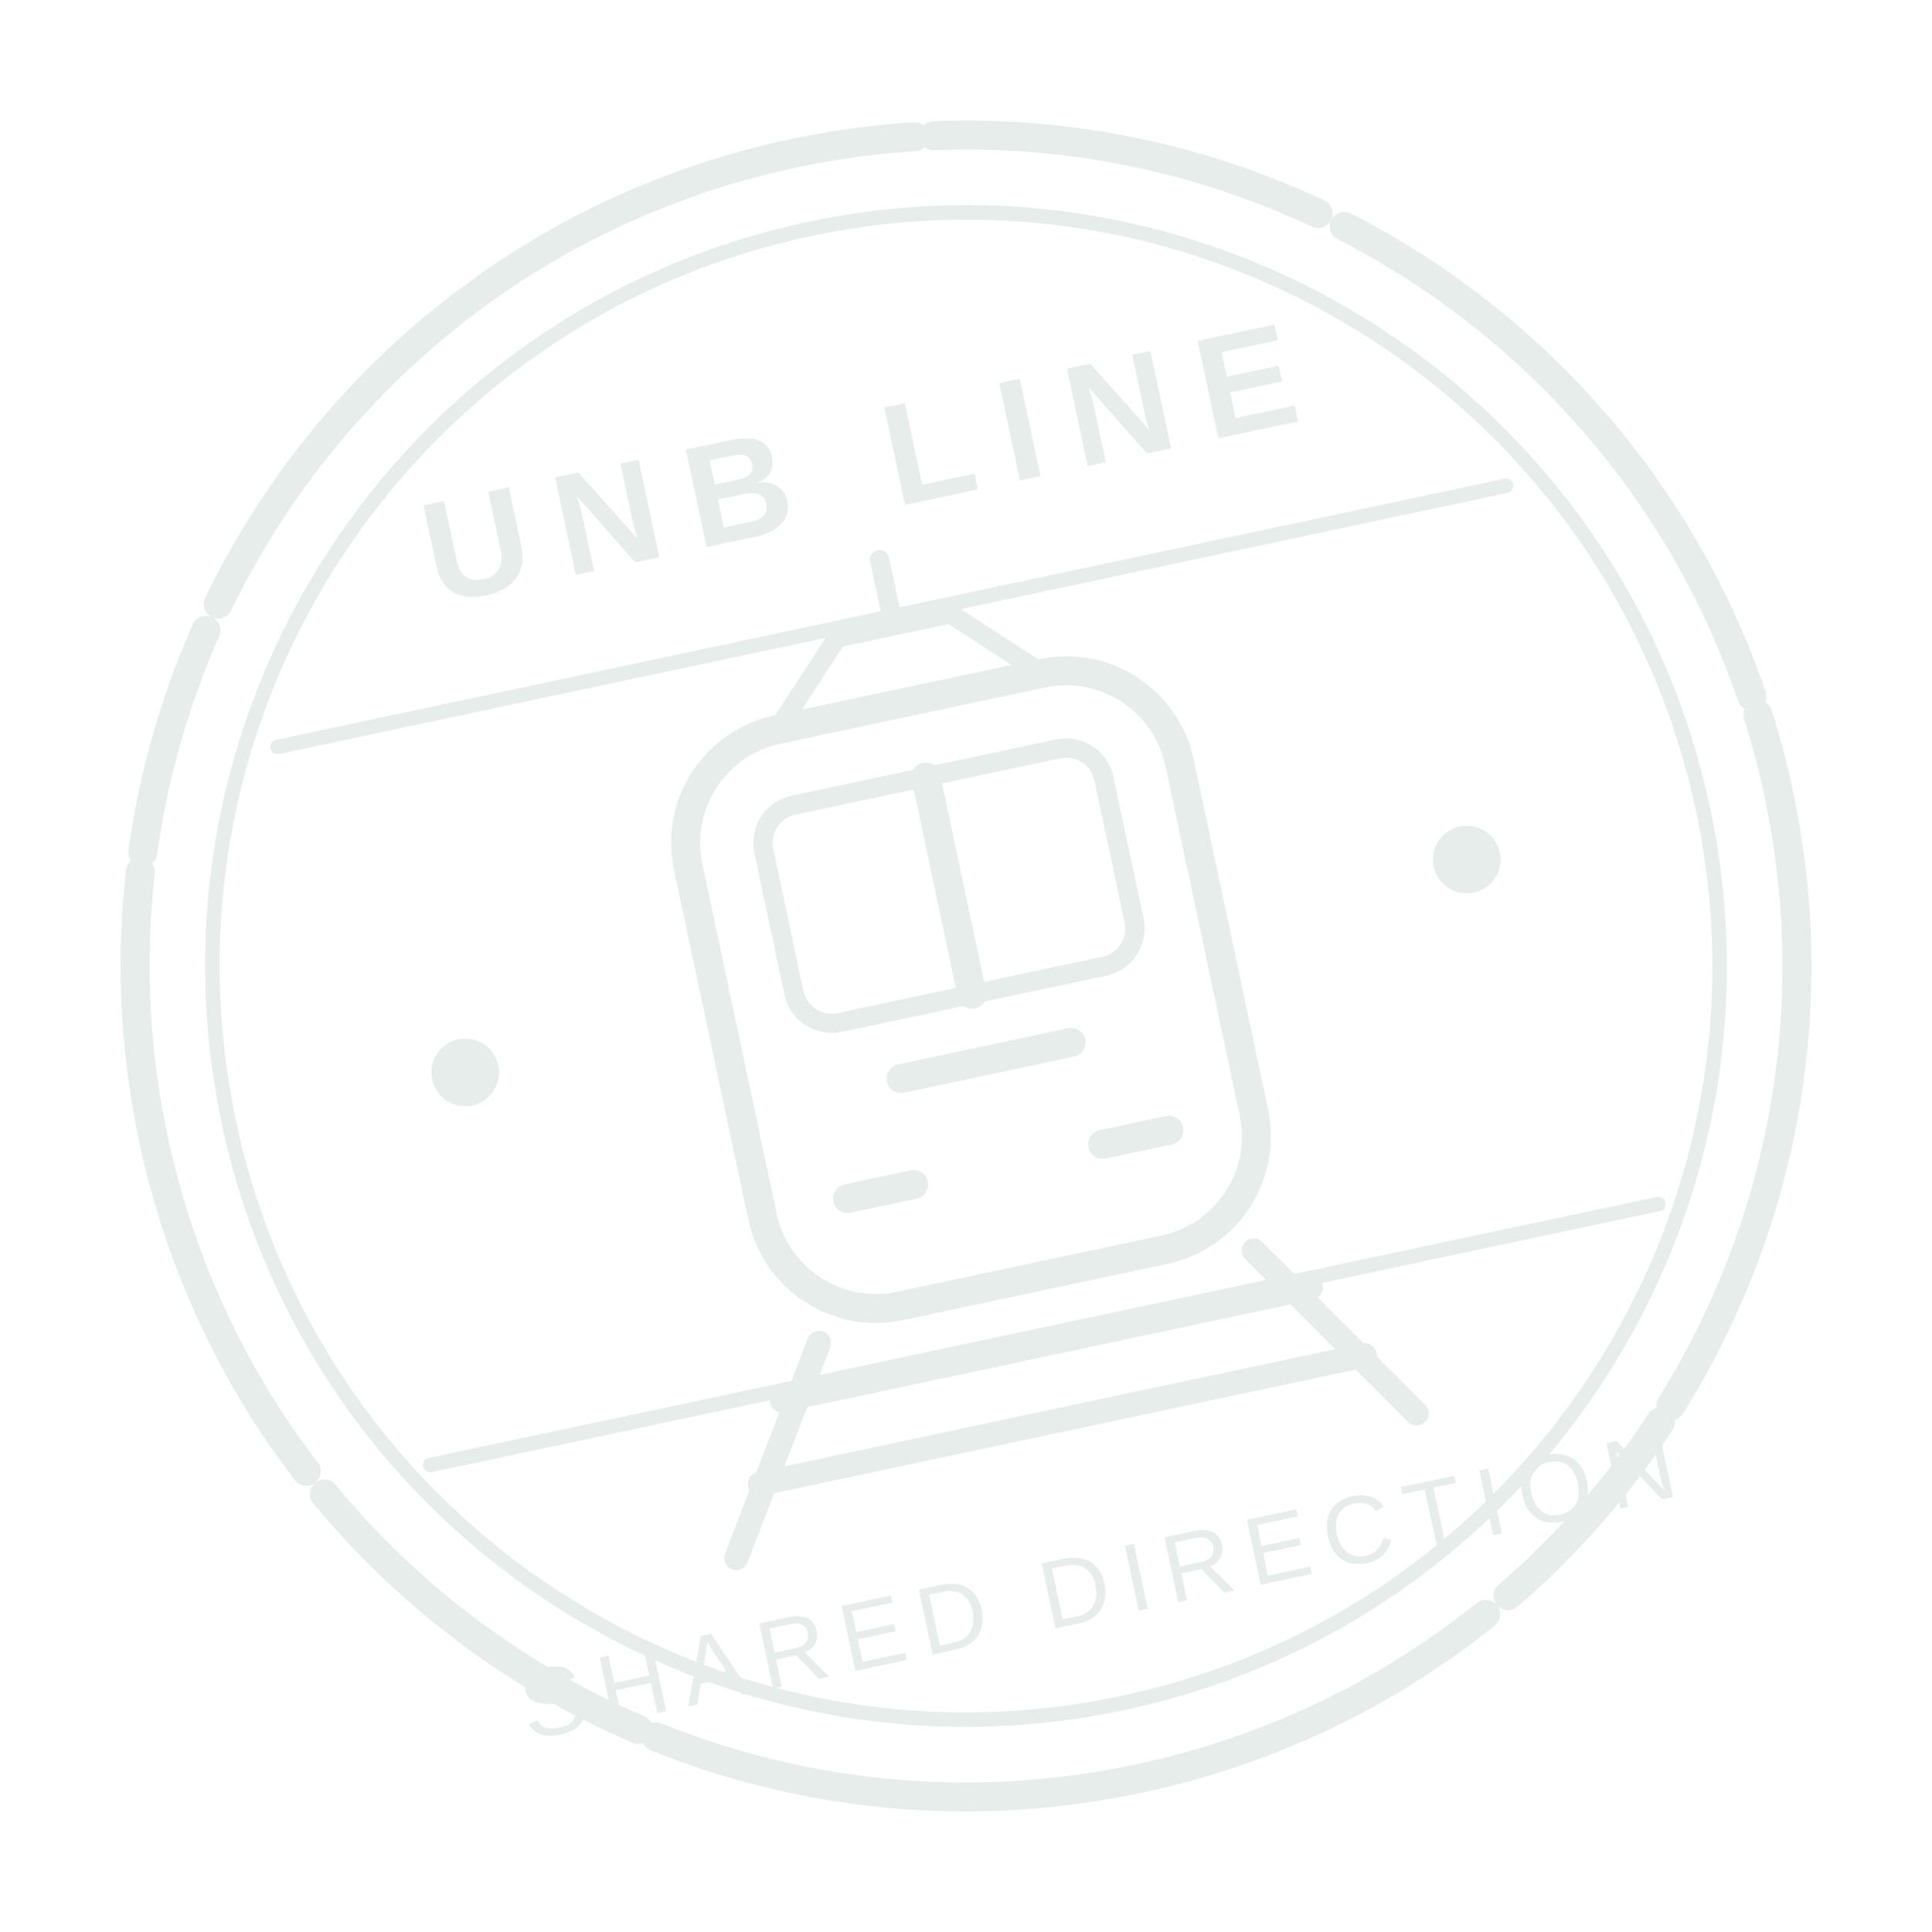
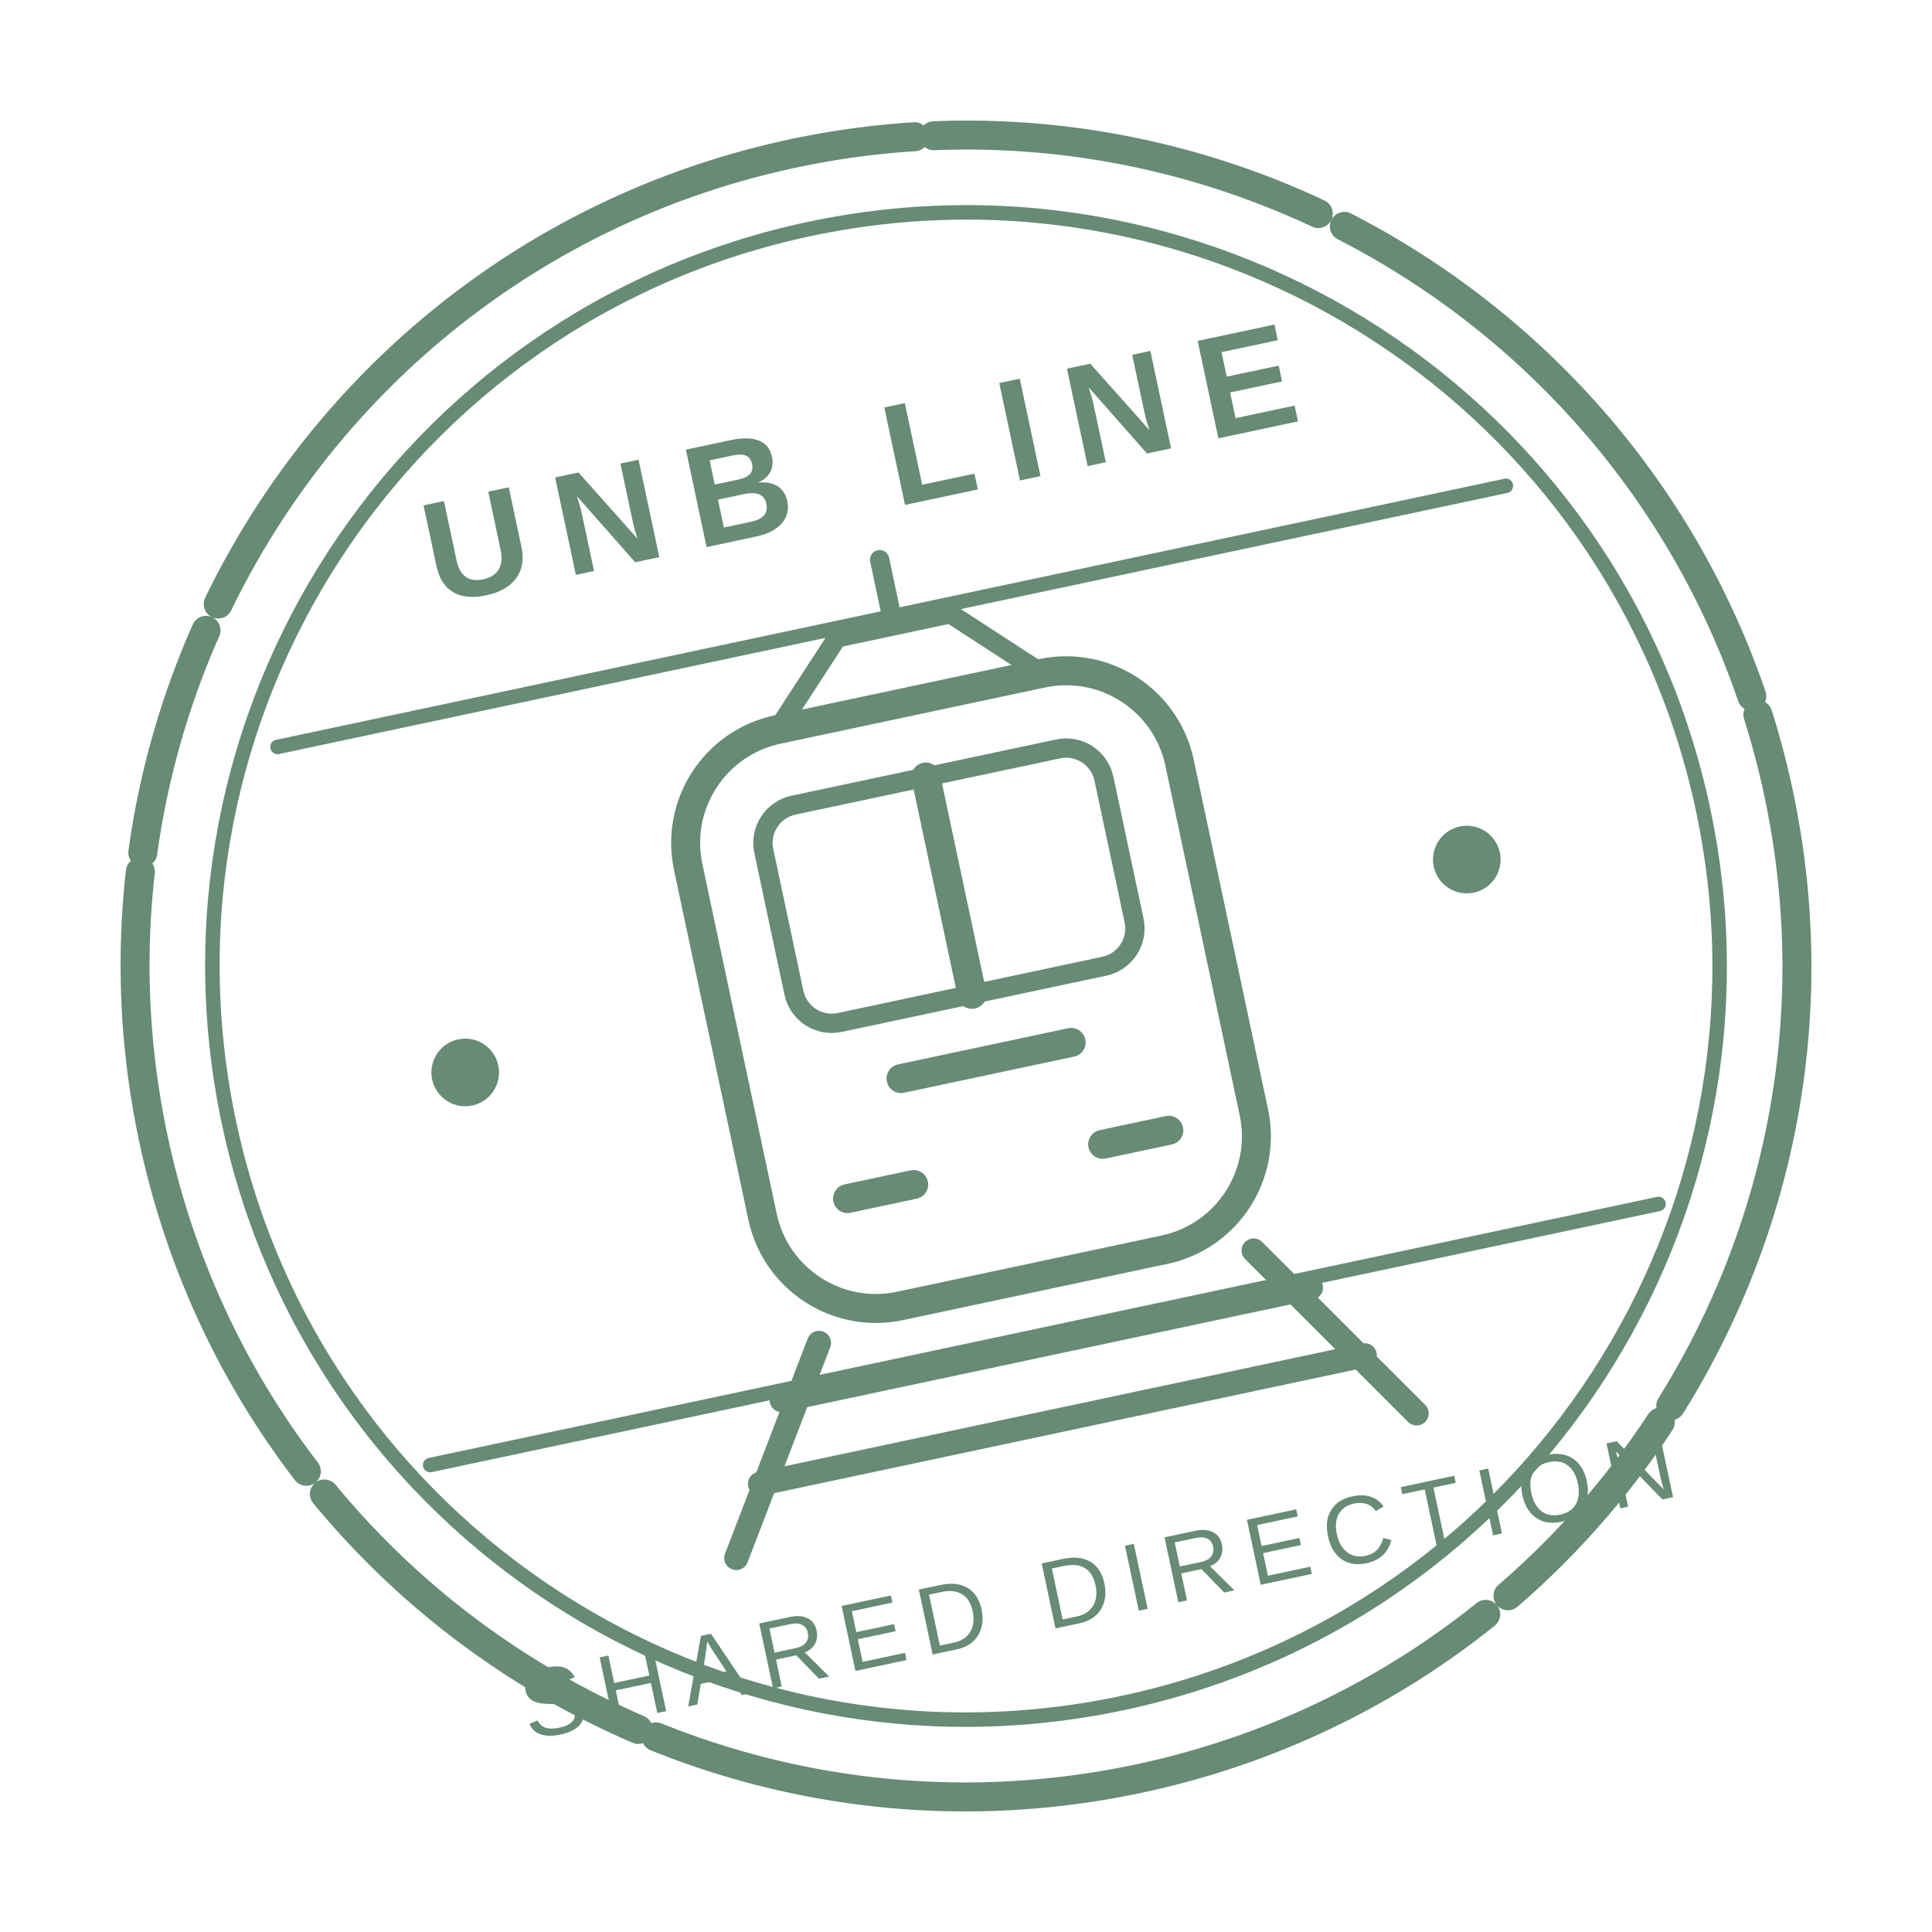
<svg xmlns="http://www.w3.org/2000/svg" viewBox="0 0 200 200" fill="none">
-   <g transform="rotate(-12 100 100)" stroke="#376749" opacity=".12" stroke-linecap="round" stroke-linejoin="round">
+   <g transform="rotate(-12 100 100)" stroke="#376749" opacity=".76" stroke-linecap="round" stroke-linejoin="round">
    <circle cx="100" cy="100" r="86" stroke-width="3" stroke-dasharray="66 2 24 3 91 2 41 3" />
    <circle cx="100" cy="100" r="78" stroke-width="1.5" />
    <path d="M35 63h130M35 139h130" stroke-width="1.5" />
    <path d="M77 135l-13 20m59-20 13 20M68 148h64M72 140h56" stroke-width="2.5" />
    <rect x="74" y="72" width="52" height="61" rx="12" stroke-width="3" />
    <rect x="82" y="80" width="36" height="23" rx="4" stroke-width="2" />
    <path d="M100 80v23M83 121h7m20 0h7M91 110h18" stroke-width="3" />
    <path d="M86 72l8-8h12l8 8M100 64v-7" stroke-width="2" />
    <g fill="#376749" stroke="none" font-family="Arial, sans-serif" text-anchor="middle">
      <text x="100" y="52" font-size="15" font-weight="700" letter-spacing="3">UNB LINE</text>
      <text x="100" y="169" font-size="10" letter-spacing="1.5">SHARED DIRECTION</text>
    </g>
    <circle cx="47" cy="100" r="3" fill="#376749" />
    <circle cx="153" cy="100" r="3" fill="#376749" />
  </g>
</svg>
